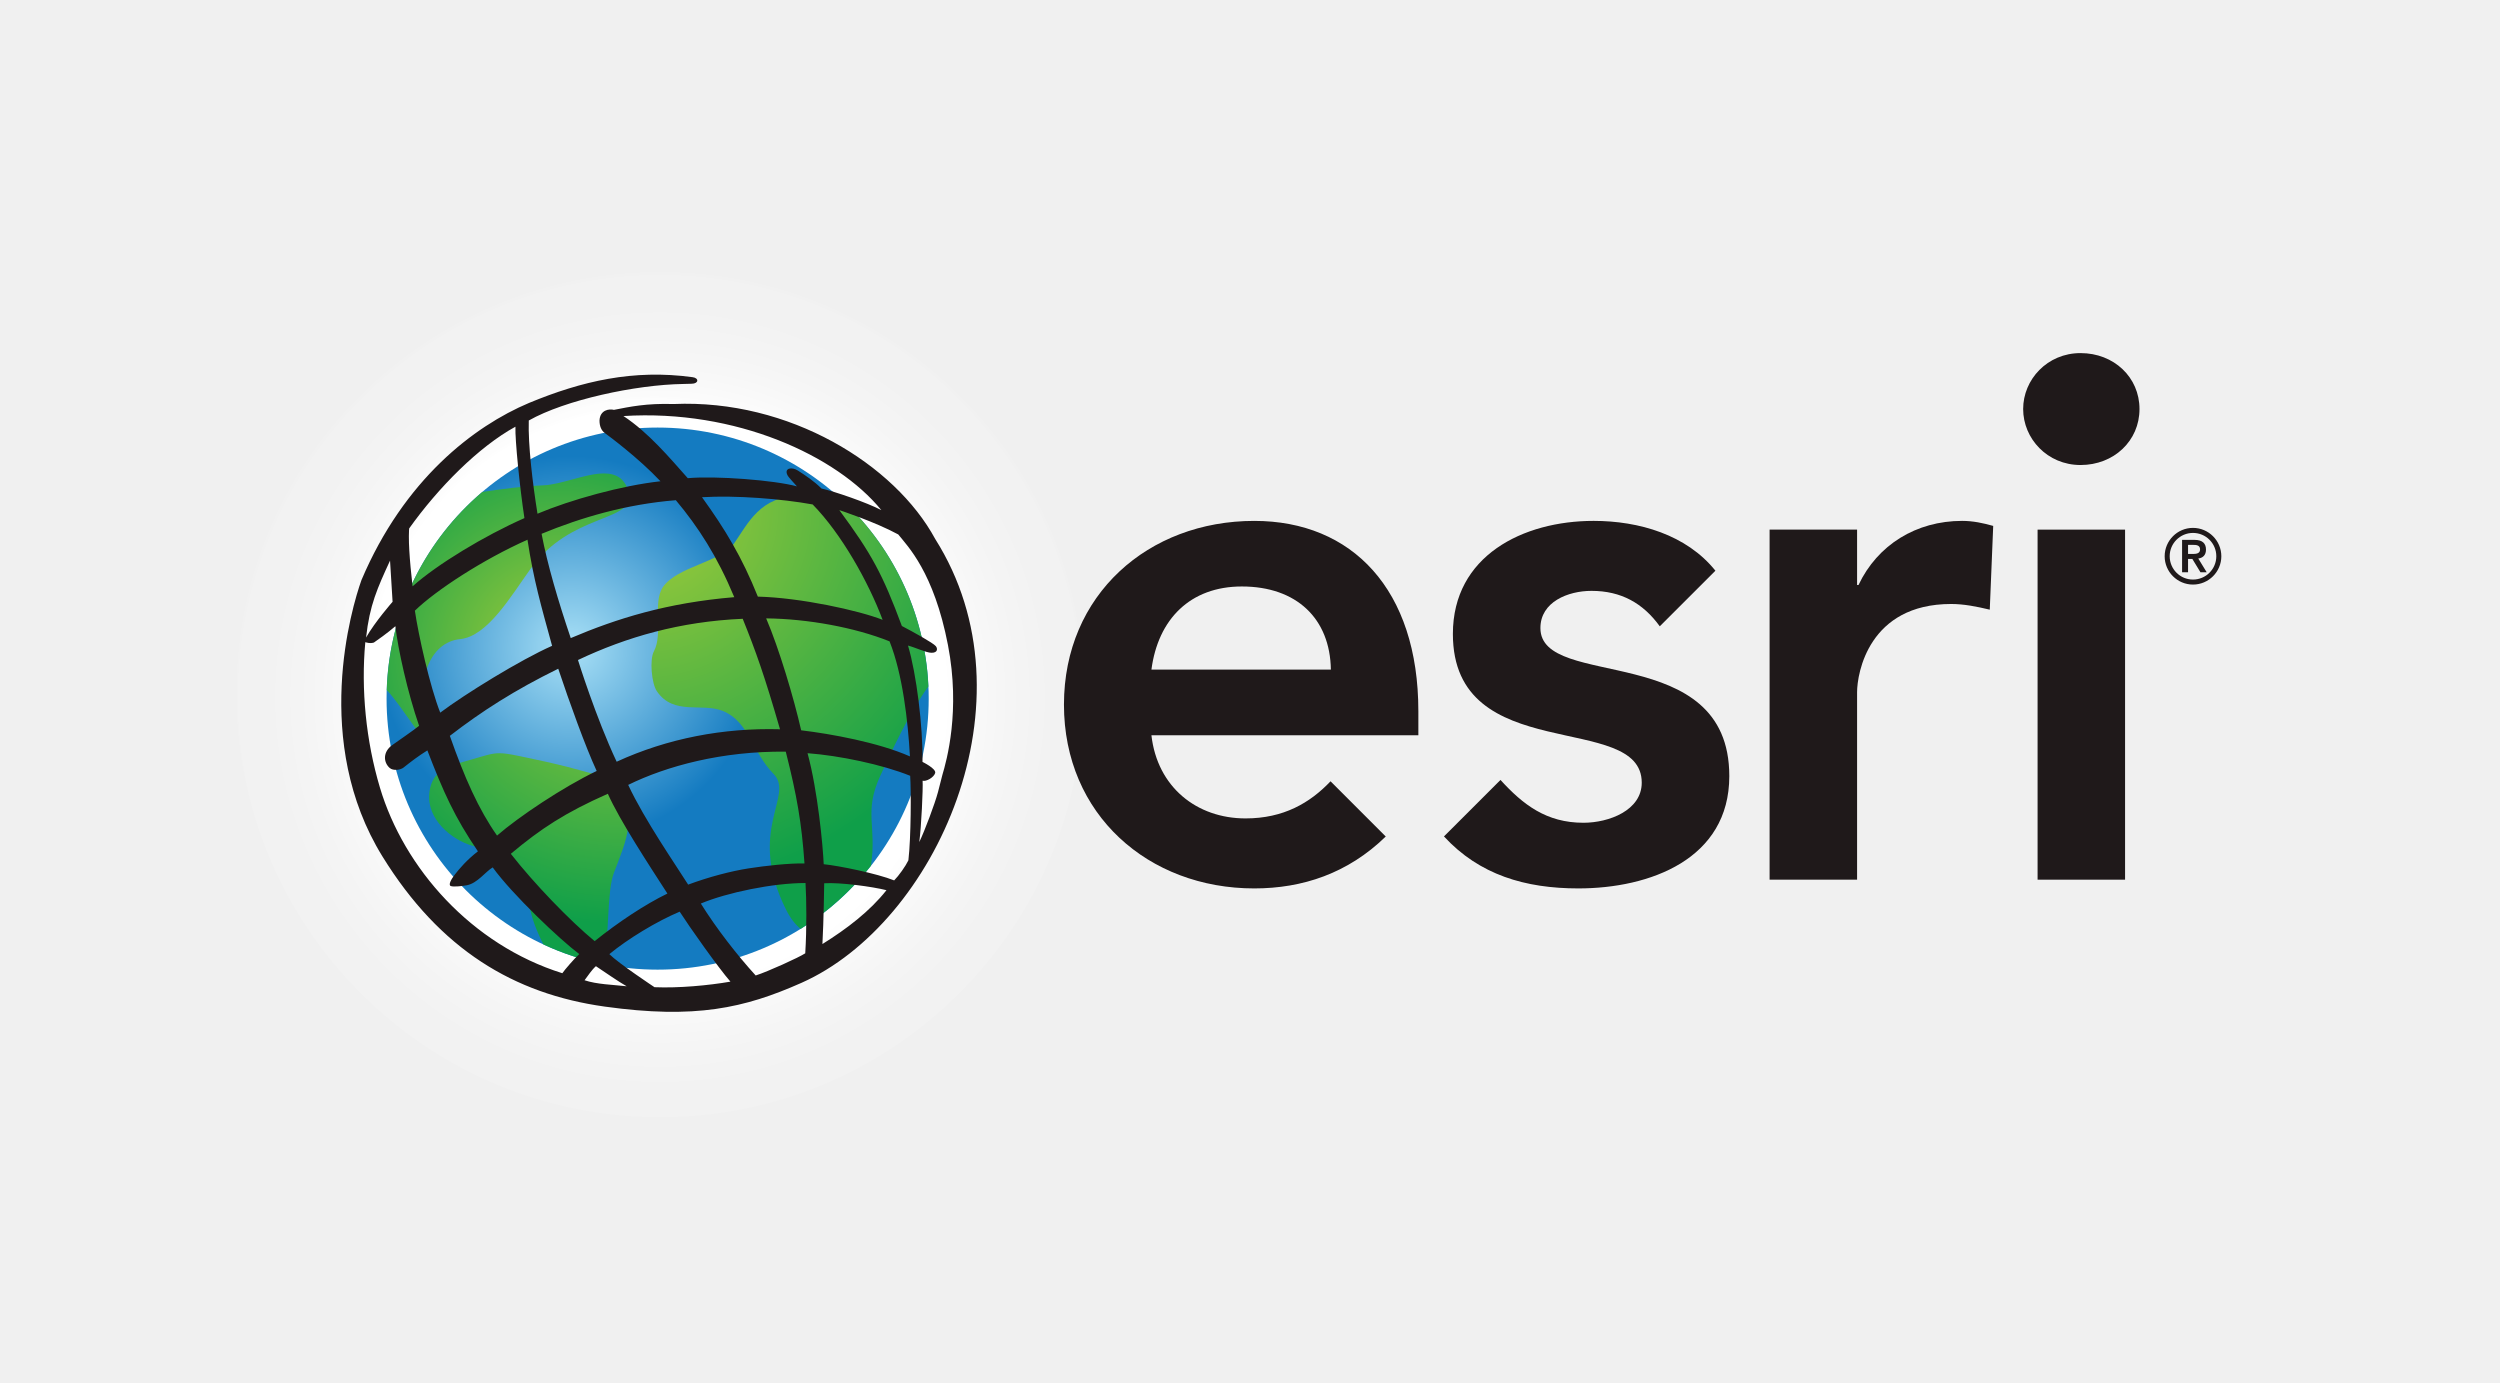
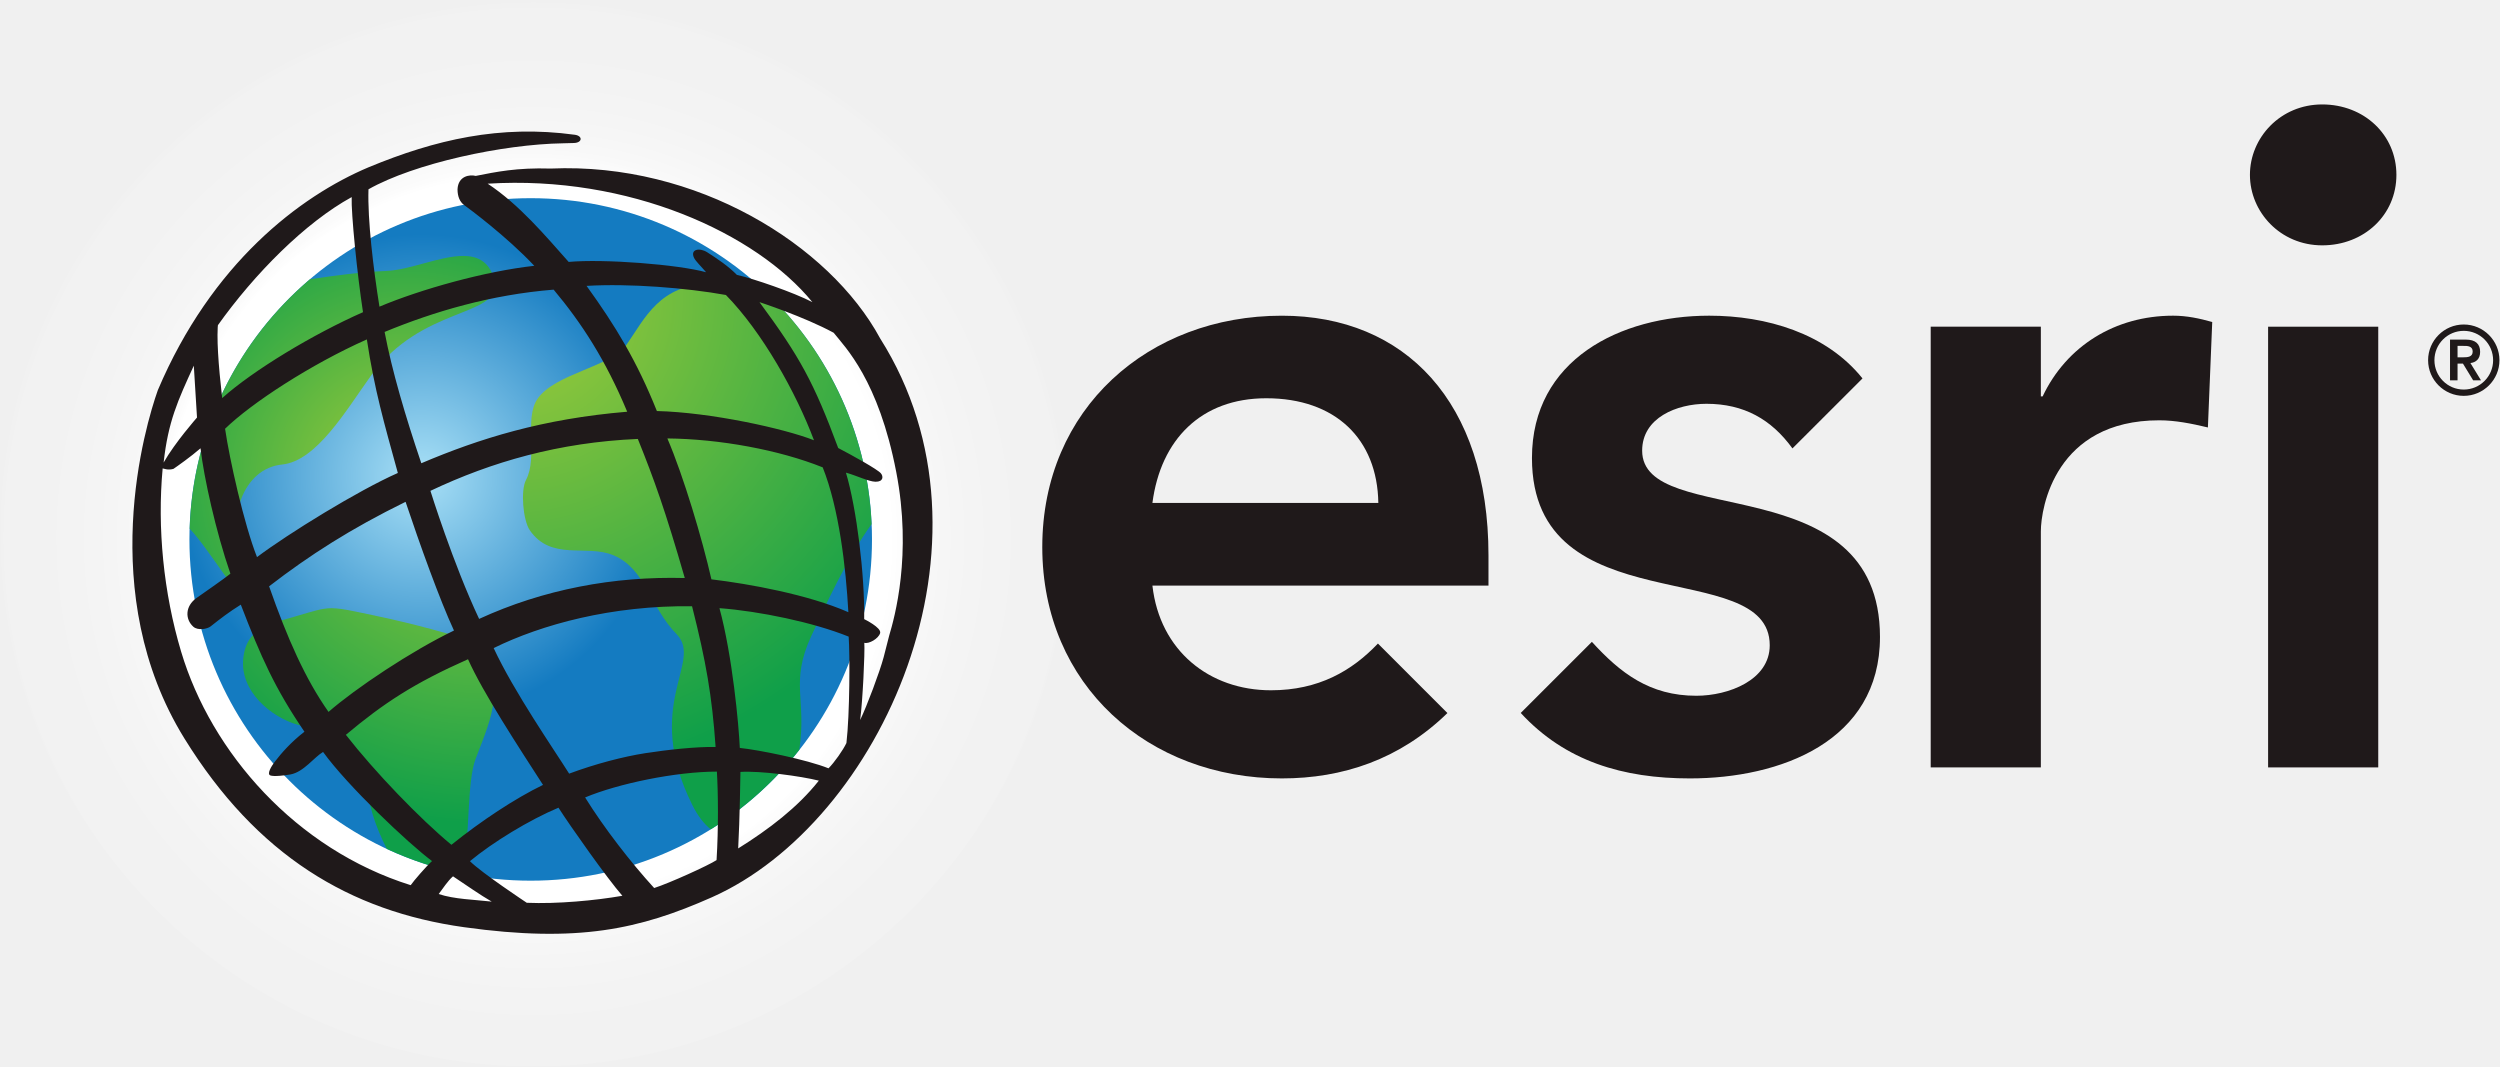
- <svg xmlns="http://www.w3.org/2000/svg" xmlns:xlink="http://www.w3.org/1999/xlink" version="1.1" id="Layer_1" x="0px" y="0px" width="1186px" height="656px" viewBox="0 0 1186 656" enable-background="new 0 0 1186 656" xml:space="preserve">
-   <g>
-     <g>
-       <defs>
-         <filter id="Adobe_OpacityMaskFilter" filterUnits="userSpaceOnUse" x="112.216" y="128.273" width="401.771" height="401.773">
-           <feColorMatrix type="matrix" values="1 0 0 0 0  0 1 0 0 0  0 0 1 0 0  0 0 0 1 0" />
-         </filter>
-       </defs>
-       <mask maskUnits="userSpaceOnUse" x="112.216" y="128.273" width="401.771" height="401.773" id="SVGID_3_">
-         <g filter="url(#Adobe_OpacityMaskFilter)">
-           <rect x="112.221" y="128.273" fill="#010101" width="401.765" height="401.758" />
-           <g enable-background="new    ">
-             <g>
-               <g>
-                 <defs>
-                   <path id="SVGID_1_" d="M112.221,314.189v33.107c7.606,93.503,79.06,168.979,170.685,182.748h60.387          c91.684-13.779,163.122-89.289,170.684-182.854v-32.904c-8.36-103.619-95.093-185.098-200.883-185.098          C207.39,129.189,120.652,210.623,112.221,314.189" />
-                 </defs>
-                 <clipPath id="SVGID_4_">
-                   <use xlink:href="#SVGID_1_" overflow="visible" />
-                 </clipPath>
-                 <radialGradient id="SVGID_5_" cx="45.008" cy="185.461" r="9.319" gradientTransform="matrix(21.626 0 0 21.626 -660.2429 -3680.008)" gradientUnits="userSpaceOnUse">
-                   <stop offset="0" style="stop-color:#FFFFFF" />
-                   <stop offset="0.659" style="stop-color:#FFFFFF" />
-                   <stop offset="0.69" style="stop-color:#D7D6D7" />
-                   <stop offset="0.732" style="stop-color:#A8A5A5" />
-                   <stop offset="0.775" style="stop-color:#7E7B7B" />
-                   <stop offset="0.819" style="stop-color:#5C5859" />
-                   <stop offset="0.863" style="stop-color:#423D3E" />
-                   <stop offset="0.907" style="stop-color:#2F2829" />
-                   <stop offset="0.953" style="stop-color:#231D1E" />
-                   <stop offset="1" style="stop-color:#1F191A" />
-                 </radialGradient>
-                 <rect x="112.221" y="129.189" clip-path="url(#SVGID_4_)" fill="url(#SVGID_5_)" width="401.754" height="400.856" />
-               </g>
-             </g>
-           </g>
-         </g>
-       </mask>
-       <g mask="url(#SVGID_3_)">
-         <defs>
-           <rect id="SVGID_6_" x="112.217" y="128.273" width="401.764" height="401.772" />
-         </defs>
-         <clipPath id="SVGID_7_">
-           <use xlink:href="#SVGID_6_" overflow="visible" />
-         </clipPath>
-         <g clip-path="url(#SVGID_7_)">
-           <g>
-             <defs>
-               <rect id="SVGID_8_" x="112.221" y="128.273" width="401.765" height="401.772" />
-             </defs>
-             <clipPath id="SVGID_9_">
-               <use xlink:href="#SVGID_8_" overflow="visible" />
-             </clipPath>
-             <path clip-path="url(#SVGID_9_)" fill="#FFFFFF" d="M513.979,329.154c0,110.927-89.934,200.892-200.881,200.892       c-110.946,0-200.881-89.965-200.881-200.892c0-110.941,89.935-200.881,200.881-200.881       C424.046,128.273,513.979,218.213,513.979,329.154" />
-           </g>
-         </g>
-       </g>
-       <g>
+ <svg xmlns="http://www.w3.org/2000/svg" xmlns:xlink="http://www.w3.org/1999/xlink" version="1.1" id="Layer_1" x="0px" y="0px" width="942px" height="402px" viewBox="0 0 942 402" enable-background="new 0 0 942 402" xml:space="preserve">
+   <defs>
+     <filter id="Adobe_OpacityMaskFilter" filterUnits="userSpaceOnUse" x="0.208" y="0.114" width="401.769" height="401.772">
+       <feColorMatrix type="matrix" values="1 0 0 0 0  0 1 0 0 0  0 0 1 0 0  0 0 0 1 0" />
+     </filter>
+   </defs>
+   <mask maskUnits="userSpaceOnUse" x="0.208" y="0.114" width="401.769" height="401.772" id="SVGID_1_">
+     <g filter="url(#Adobe_OpacityMaskFilter)">
+       <rect x="0.212" y="0.114" width="401.765" height="401.758" />
+       <g enable-background="new    ">
        <g>
          <defs>
-             <filter id="Adobe_OpacityMaskFilter_1_" filterUnits="userSpaceOnUse" x="161.427" y="180.768" width="298.427" height="298.419">
-               <feColorMatrix type="matrix" values="1 0 0 0 0  0 1 0 0 0  0 0 1 0 0  0 0 0 1 0" />
-             </filter>
+             <path id="SVGID_2_" d="M0.212,186.03v33.108c7.606,93.503,79.06,168.979,170.685,182.748h60.387       c91.684-13.779,163.122-89.289,170.684-182.854v-32.904C393.605,82.509,306.874,1.03,201.084,1.03       C95.381,1.03,8.644,82.464,0.212,186.03" />
          </defs>
-           <mask maskUnits="userSpaceOnUse" x="161.427" y="180.768" width="298.427" height="298.419" id="SVGID_2_">
-             <g filter="url(#Adobe_OpacityMaskFilter_1_)">
-               <rect x="161.438" y="180.769" fill="#010101" width="298.416" height="298.418" />
-               <g enable-background="new    ">
-                 <g>
-                   <g>
-                     <defs>
-                       <path id="SVGID_10_" d="M165.491,331.149c0,80.177,64.99,145.163,145.138,145.163            c80.172,0,145.167-64.986,145.167-145.163c0-80.164-64.995-145.147-145.167-145.147            C230.481,186.002,165.491,250.985,165.491,331.149" />
-                     </defs>
-                     <clipPath id="SVGID_11_">
-                       <use xlink:href="#SVGID_10_" overflow="visible" />
-                     </clipPath>
-                     <radialGradient id="SVGID_12_" cx="42.149" cy="187.991" r="9.32" gradientTransform="matrix(15.5747 0 0 15.5747 -345.8334 -2596.752)" gradientUnits="userSpaceOnUse">
-                       <stop offset="0" style="stop-color:#FFFFFF" />
-                       <stop offset="0.945" style="stop-color:#FFFFFF" />
-                       <stop offset="0.948" style="stop-color:#DDDDDC" />
-                       <stop offset="0.953" style="stop-color:#B2B0B0" />
-                       <stop offset="0.958" style="stop-color:#898687" />
-                       <stop offset="0.963" style="stop-color:#696566" />
-                       <stop offset="0.968" style="stop-color:#4F4A4B" />
-                       <stop offset="0.974" style="stop-color:#393434" />
-                       <stop offset="0.981" style="stop-color:#2B2626" />
-                       <stop offset="0.988" style="stop-color:#231C1D" />
-                       <stop offset="1" style="stop-color:#1F191A" />
-                     </radialGradient>
-                     <rect x="165.491" y="186.002" clip-path="url(#SVGID_11_)" fill="url(#SVGID_12_)" width="290.3" height="290.311" />
-                   </g>
-                 </g>
-               </g>
-             </g>
-           </mask>
-           <g mask="url(#SVGID_2_)">
-             <defs>
-               <rect id="SVGID_13_" x="161.432" y="180.769" width="298.418" height="298.418" />
-             </defs>
-             <clipPath id="SVGID_14_">
-               <use xlink:href="#SVGID_13_" overflow="visible" />
-             </clipPath>
-             <g clip-path="url(#SVGID_14_)">
-               <g>
-                 <defs>
-                   <rect id="SVGID_15_" x="161.438" y="180.769" width="298.416" height="298.418" />
-                 </defs>
-                 <clipPath id="SVGID_16_">
-                   <use xlink:href="#SVGID_15_" overflow="visible" />
-                 </clipPath>
-                 <path clip-path="url(#SVGID_16_)" fill="#FFFFFF" d="M459.844,329.979c0,82.385-66.796,149.209-149.212,149.209         c-82.397,0-149.205-66.824-149.205-149.209c0-82.413,66.808-149.21,149.205-149.21         C393.048,180.769,459.844,247.565,459.844,329.979" />
-               </g>
-             </g>
-           </g>
-           <path fill="#1F191A" d="M987.014,167.509c15.775,0,27.962,11.428,27.962,26.534c0,15.126-12.187,26.563-27.962,26.563      c-15.773,0-27.229-12.557-27.229-26.563C959.783,180.044,971.239,167.509,987.014,167.509" />
-           <rect x="966.63" y="251.26" fill="#1F191A" width="41.504" height="166.059" />
-           <path fill="#1F191A" d="M631.213,370.645c-9.777,10.288-22.329,17.611-40.321,17.611c-23.195,0-41.87-14.898-44.653-39.436      h126.631v-11.416c0-57.795-31.475-90.289-77.865-90.289c-50.143,0-90.263,34.923-90.263,87.167      c0,52.234,40.12,87.185,90.263,87.185c22.875,0,44.417-7.109,62.394-24.628L631.213,370.645z M589.137,278.224      c25.957,0,41.864,15.238,42.228,39.443h-85.126C549.364,293.79,564.593,278.224,589.137,278.224" />
-           <path fill="#1F191A" d="M730.773,297.96c0-12.458,13.141-17.652,24.233-17.652c14.081,0,24.449,5.842,32.396,16.813      l26.39-26.372c-13.671-17.071-36.32-23.641-57.761-23.641c-33.561,0-66.783,16.596-66.783,53.625      c0,63.318,89.595,36.316,89.595,70.565c0,13.144-15.562,19.021-27.666,19.021c-17.593,0-28.654-8.592-39.347-20.313      l-26.812,26.796c16.824,18.257,38.599,24.664,63.744,24.664c33.888,0,71.62-13.834,71.62-53.277      C820.384,303.482,730.773,327.701,730.773,297.96" />
-           <path fill="#1F191A" d="M945.578,249.492c-4.799-1.36-9.612-2.384-14.748-2.384c-21.812,0-40.162,11.406-49.156,30.417h-0.672      v-26.271h-41.504v166.062h41.504v-88.927c0-8.989,5.516-41.857,44.631-41.857c6.019,0,12.016,1.193,18.313,2.692      L945.578,249.492z" />
-           <path fill="#1F191A" d="M1040.35,250.429c7.398,0,13.451,6.055,13.451,13.457c0,7.404-6.053,13.434-13.451,13.434      c-7.408,0-13.433-6.028-13.433-13.434C1026.917,256.482,1032.941,250.429,1040.35,250.429 M1040.35,274.944      c6.118,0,11.067-4.954,11.067-11.06c0-6.113-4.949-11.062-11.067-11.062c-6.107,0-11.049,4.948-11.049,11.062      C1029.301,269.99,1034.241,274.944,1040.35,274.944 M1035.178,256.118h5.926c3.704,0,5.416,1.653,5.416,4.631      c0,2.662-1.564,3.957-3.656,4.212l3.984,6.508h-2.955l-3.837-6.296h-2.044v6.296h-2.834V256.118z M1038.012,262.8h2.044      c1.73,0,3.658-0.104,3.658-2.182c0-2.062-1.928-2.173-3.658-2.127h-2.044V262.8z" />
-           <polyline fill="none" points="1131.864,567.836 1131.864,87.646 57.16,87.646 57.16,567.836     " />
-           <g>
-             <g>
-               <defs>
-                 <path id="SVGID_17_" d="M183.387,331.416c0,71.029,57.59,128.585,128.582,128.585c71.023,0,128.605-57.556,128.605-128.585         c0-71.006-57.582-128.583-128.605-128.583C240.977,202.833,183.387,260.41,183.387,331.416" />
-               </defs>
-               <clipPath id="SVGID_18_">
-                 <use xlink:href="#SVGID_17_" overflow="visible" />
-               </clipPath>
-               <radialGradient id="SVGID_19_" cx="32.693" cy="191.161" r="9.32" gradientTransform="matrix(9.7845 0 0 9.7845 -49.0042 -1562.874)" gradientUnits="userSpaceOnUse">
-                 <stop offset="0" style="stop-color:#A9E0F6" />
-                 <stop offset="1" style="stop-color:#147BC1" />
-               </radialGradient>
-               <rect x="183.387" y="202.833" clip-path="url(#SVGID_18_)" fill="url(#SVGID_19_)" width="257.182" height="257.168" />
-             </g>
-           </g>
-           <g>
-             <g>
-               <defs>
-                 <path id="SVGID_20_" d="M257.693,230.243c-9.915,0.42-19.413,1.729-28.882,3.143c-26.823,22.777-44.155,56.33-45.33,93.988         c7.586,7.991,17.592,26.043,29.146,36.488c1.527-0.689,3.184-1.268,4.955-1.81c-5.673-6.583-13.589-15.309-14.784-19.314         c-5.834-19.683,0.916-38.098,15.521-39.549c13.081-1.318,24.303-20.776,33.533-33.557         c18.982-26.249,48.138-21.861,46.68-35.008c-1.675-7.684-6.224-10.027-12.014-10.027         C277.814,224.596,266.331,229.909,257.693,230.243" />
-               </defs>
-               <clipPath id="SVGID_21_">
-                 <use xlink:href="#SVGID_20_" overflow="visible" />
-               </clipPath>
-               <radialGradient id="SVGID_22_" cx="35.88" cy="189.011" r="9.325" gradientTransform="matrix(12.0039 0 0 12.0039 -164.9691 -1959.971)" gradientUnits="userSpaceOnUse">
-                 <stop offset="0" style="stop-color:#A4CD39" />
-                 <stop offset="0.961" style="stop-color:#0F9F49" />
-                 <stop offset="1" style="stop-color:#0F9F49" />
-               </radialGradient>
-               <rect x="183.487" y="224.596" clip-path="url(#SVGID_21_)" fill="url(#SVGID_22_)" width="116.503" height="139.262" />
-             </g>
-           </g>
-           <g>
-             <g>
-               <defs>
-                 <path id="SVGID_23_" d="M223.084,360.485c-1.895,0.547-3.742,1.047-5.502,1.567c-1.585,0.426-2.824,1.056-4.955,1.81         c-4.732,2.095-8.138,5.33-8.938,12.207c-1.441,12.504,10.44,22.298,20.455,25.179c12.688,3.635,13.767-0.625,20.414,8.389         c4.661,6.289,5.569,17.967,7.941,25.647c1.337,4.297,3.123,8.551,5.284,12.744c9.073,4.219,18.709,7.441,28.785,9.452         c2.493-14.808,1.372-34.806,4.676-43.442c6.798-17.691,10.623-25.479,1.454-43.737c-20.193-5.715-26.333-7.521-46.672-11.697         c-4.161-0.847-6.741-1.274-9.068-1.274C233.341,357.328,230.359,358.356,223.084,360.485" />
-               </defs>
-               <clipPath id="SVGID_24_">
-                 <use xlink:href="#SVGID_23_" overflow="visible" />
-               </clipPath>
-               <radialGradient id="SVGID_25_" cx="40.968" cy="186.447" r="9.334" gradientTransform="matrix(15.2569 0 0 15.2569 -331.0883 -2543.089)" gradientUnits="userSpaceOnUse">
-                 <stop offset="0" style="stop-color:#A4CD39" />
-                 <stop offset="0.961" style="stop-color:#0F9F49" />
-                 <stop offset="1" style="stop-color:#0F9F49" />
-               </radialGradient>
-               <rect x="202.248" y="357.328" clip-path="url(#SVGID_24_)" fill="url(#SVGID_25_)" width="99.62" height="100.152" />
-             </g>
-           </g>
-           <g>
-             <g>
-               <defs>
-                 <path id="SVGID_26_" d="M348.139,257.97c-5.961,8.509-26.857,10.841-33.553,20.416c-5.223,7.47,0.167,22.155-4.378,30.627         c-2.095,3.907-1.128,15.242,1.433,18.947c8.042,11.702,21.406,5.2,31.463,9.403c12.283,5.122,13.68,19.375,23.866,29.778         c10.188,10.432-13.004,26.491,5.938,64.406c2.022,4.078,4.383,7.056,6.907,9.105c12.814-7.978,24.094-18.133,33.364-29.967         c2.871-19.149-3.598-25.271,4.495-42.804c4.979-10.809,13.519-29.525,22.737-42.218         c-1.553-35.504-17.499-67.272-42.16-89.601c-2.312,0.644-5.259,0.755-9.277,0.03c-3.446-0.637-6.554-0.916-9.372-0.916         C360.588,235.182,354.92,248.273,348.139,257.97" />
-               </defs>
-               <clipPath id="SVGID_27_">
-                 <use xlink:href="#SVGID_26_" overflow="visible" />
-               </clipPath>
-               <radialGradient id="SVGID_28_" cx="44.12" cy="181.948" r="9.321" gradientTransform="matrix(20.1667 0 0 20.1667 -585.2794 -3428.421)" gradientUnits="userSpaceOnUse">
-                 <stop offset="0" style="stop-color:#A4CD39" />
-                 <stop offset="0.961" style="stop-color:#0F9F49" />
-                 <stop offset="1" style="stop-color:#0F9F49" />
-               </radialGradient>
-               <rect x="308.113" y="235.182" clip-path="url(#SVGID_27_)" fill="url(#SVGID_28_)" width="132.298" height="205.474" />
-             </g>
-           </g>
-           <path fill="#1F191A" d="M270.761,302.708c21.882-9.292,45.603-16.737,77.575-19.414c-8.143-19.544-17.136-33.35-27.712-45.997      c-23.574,1.894-45.093,8.249-63.695,15.938C259.662,267.717,264.828,285.243,270.761,302.708 M372.773,356.591      c-30.272-0.359-56.694,6.881-74.756,15.763c7.656,16.482,22.793,38.321,28.445,47.313c9.844-3.669,20.421-6.419,28.624-7.701      c8.209-1.276,19.146-2.484,26.56-2.35C380.306,390.42,378.063,377.481,372.773,356.591 M292.542,361.362      c24.194-11.123,50.753-16.128,77.494-15.401c-7.297-25.288-11.482-37.018-17.692-52.408      c-29.711,1.286-55.056,8.613-78.152,19.556C274.191,313.107,282.699,340.465,292.542,361.362 M385.533,239.312      c-14.823-2.688-36.458-4.398-52.507-3.433c10.942,15.152,18.963,28.351,26.495,47.156c20.302,0.508,47.888,6.563,59.198,11.013      C411.976,276.048,399.152,253.197,385.533,239.312 M431.672,358.832c-0.916-16.712-3.472-39.034-9.666-54.571      c-16.418-6.587-38.837-10.708-58.532-10.896c6.076,14.171,13.142,37.852,16.594,53.088      C394.289,348.162,416.534,352.185,431.672,358.832 M418.117,242.004c-21.158-25.911-69.042-47.95-122.354-44.633      c11.913,7.854,21.828,19.715,30.519,29.479c13.304-1.219,41.266,0.979,51.781,3.887c-1.791-2.119-3.993-4.216-4.56-5.461      c-1.494-3.208,2.094-3.896,4.979-2.063c3.648,2.333,7.854,5.121,11.188,8.521C395.852,233.121,411.061,238.331,418.117,242.004       M443.645,366.722c-0.604,2.083-4.261,4.17-5.96,3.647c0.247,3.691-0.613,22.031-1.579,29.108      c2.545-5.232,7.409-18.224,8.871-23.699l2.062-8.064c2.05-6.862,8.699-30.542,2.676-61.696      c-6.674-34.621-19.2-46.974-23.582-52.475c-11.125-6.048-27.957-11.539-27.957-11.539c15.259,20.652,20.543,30.369,29.667,54.97      c5.289,2.748,14.896,8.071,16.084,9.536c0.972,1.143,0.981,3.211-2.036,3.167c-2.505-0.021-7.366-2.415-11.133-3.422      c4.008,13.401,7.11,38.431,6.878,55.197C437.634,361.452,444.248,364.654,443.645,366.722 M424.192,417.662      c2.189-2.188,5.471-6.826,6.75-9.53c1.274-10.985,1.315-33.521,0.845-40.091c-13.248-5.37-33.725-9.619-48.688-10.724      c4.868,17.852,7.302,44.11,7.666,52.661C397.94,410.71,416.05,414.377,424.192,417.662 M390.157,447.85      c11.596-7.231,22.492-15.539,30.39-25.545c-6.801-1.703-22.002-3.768-29.543-3.285      C391.004,419.02,390.765,437.085,390.157,447.85 M358.498,462.769c5.766-1.845,20.455-8.515,23.512-10.521      c0.73-11.846,0.608-25.304,0.122-33.346c-15.441,0-37.197,4.515-49.656,9.736C339.708,440.27,349.677,453.104,358.498,462.769       M289.079,452.646c4.317,4.354,21.423,15.683,21.423,15.683c11.377,0.49,25.749-0.844,36.013-2.639      c-5.657-6.454-19.788-26.458-24.074-33.195C311.498,437.085,297.646,445.532,289.079,452.646 M242.333,405.041      c10.882,13.952,27.916,31.66,39.767,41.438c11.221-9.015,23.938-17.439,34.516-22.571      c-9.125-14.154-22.611-34.704-28.259-47.348C268.112,385.536,256.62,393.062,242.333,405.041 M213.406,349.083      c6.933,19.78,13.634,34.869,22.388,47.318c10.233-8.9,31.222-22.957,47.269-30.653c-5.284-11.36-12.915-32.597-18.234-48.502      C244.161,327.395,228.725,337.282,213.406,349.083 M196.816,289.707c1.65,11.377,7.111,35.916,12.03,48.371      c11.681-8.792,38.106-25.104,53.068-31.701c-5.229-19.06-8.751-31.095-11.677-50.33      C229.09,265.455,206.73,280.064,196.816,289.707 M194.252,249.165c-0.734,5.734,0.03,16.336,1.471,28.993      c11.67-10.441,34.217-24.061,53.063-32.369c-2.188-14.361-4.505-37.268-4.262-43.365c-17.428,9.56-36.564,28.784-50.583,48.502       M250.973,191.152c25.061-10.367,49.453-16.068,77.617-12.216c3.131,0.425,2.874,3.082-0.456,3.112l-3.973,0.107      c-22.683,0.353-56.049,7.555-73.311,17.331c-0.363,11.509,1.821,29.803,4.136,44.221c15.678-6.598,39.929-13.374,58.345-15.395      c-10.456-11.112-24.676-21.624-26.376-22.845c-1.7-1.219-2.553-3.3-2.553-5.982c0.244-5.015,4.551-5.639,6.859-5.046      c7.661-1.497,15.287-3.157,28.271-2.771c54.869-2.4,104.999,28.638,124.129,64.023c48.478,76.654,0.021,182.408-63.446,210.572      c-27.142,12.05-50.42,17.246-93.331,11.265c-42.99-6.005-78.137-27.019-105.436-71.198      c-33.624-54.44-14.695-117.861-9.969-131.153C191.721,227.438,224.897,202.146,250.973,191.152 M186.24,285.491      c-0.542-8.245-1.204-19.546-1.204-19.546c-6.058,13.179-9.682,21.12-11.372,36.503      C177.905,294.943,186.24,285.491,186.24,285.491 M274.799,452.611c-9.126-6.806-31.702-28.212-41.059-41.118      c-3.435,2.021-7.267,7.526-12.246,8.471c-1.953,0.365-6.357,0.903-7.657,0.365c-1.297-0.536,0.293-3.283,1.698-5.126      c2.435-3.172,5.989-7.309,11.186-11.331c-11.122-16.305-16.408-28.225-23.977-47.88c-4.373,2.729-7.547,5.158-11.364,8.188      c-1.283,1.014-4.815,1.66-6.531,0.124c-3.111-2.794-3.159-7.713,1.215-10.827c1.795-1.278,10.687-7.423,12.762-9.152      c-5.471-15.774-10.041-36.498-11.26-47.248c-3.64,3.168-8.766,6.776-10.207,7.757c-2.076,0.588-3.461-0.08-4.06-0.177      c-2.079,22.304,0.319,46.856,6.953,69.03c11.397,38.126,43.366,74.481,86.51,88.01      C267.765,460.191,272.728,454.45,274.799,452.611 M297.288,467.886c-4.262-2.438-9.604-6.226-14.589-9.528      c-2.066,1.826-3.736,4.513-5.386,6.671C283.027,466.974,290.725,467.148,297.288,467.886" />
-           <polyline fill="none" points="1131.864,567.836 1131.864,87.646 57.16,87.646 57.16,567.836     " />
+           <clipPath id="SVGID_3_">
+             <use xlink:href="#SVGID_2_" overflow="visible" />
+           </clipPath>
+           <radialGradient id="SVGID_4_" cx="78.524" cy="487.728" r="9.319" gradientTransform="matrix(21.626 0 0 -21.626 -1497.062 10750.234)" gradientUnits="userSpaceOnUse">
+             <stop offset="0" style="stop-color:#FFFFFF" />
+             <stop offset="0.659" style="stop-color:#FFFFFF" />
+             <stop offset="0.667" style="stop-color:#EAE8E8" />
+             <stop offset="0.712" style="stop-color:#A39E9E" />
+             <stop offset="0.759" style="stop-color:#726B6B" />
+             <stop offset="0.806" style="stop-color:#514A4A" />
+             <stop offset="0.853" style="stop-color:#3B3435" />
+             <stop offset="0.901" style="stop-color:#2C2626" />
+             <stop offset="0.949" style="stop-color:#221C1D" />
+             <stop offset="1" style="stop-color:#1F191A" />
+           </radialGradient>
+           <rect x="0.212" y="1.03" clip-path="url(#SVGID_3_)" fill="url(#SVGID_4_)" width="401.755" height="400.856" />
        </g>
      </g>
    </g>
+   </mask>
+   <g mask="url(#SVGID_1_)">
+     <g>
+       <defs>
+         <rect id="SVGID_5_" x="0.208" y="0.114" width="401.763" height="401.772" />
+       </defs>
+       <clipPath id="SVGID_6_">
+         <use xlink:href="#SVGID_5_" overflow="visible" />
+       </clipPath>
+       <g clip-path="url(#SVGID_6_)">
+         <defs>
+           <rect id="SVGID_7_" x="0.212" y="0.114" width="401.765" height="401.772" />
+         </defs>
+         <clipPath id="SVGID_8_">
+           <use xlink:href="#SVGID_7_" overflow="visible" />
+         </clipPath>
+         <path clip-path="url(#SVGID_8_)" fill="#FFFFFF" d="M401.971,200.995c0,110.927-89.934,200.892-200.882,200.892     c-110.946,0-200.881-89.965-200.881-200.892C0.208,90.054,90.143,0.114,201.089,0.114     C312.037,0.114,401.971,90.054,401.971,200.995" />
+       </g>
+     </g>
  </g>
+   <defs>
+     <filter id="Adobe_OpacityMaskFilter_1_" filterUnits="userSpaceOnUse" x="49.418" y="52.609" width="298.428" height="298.419">
+       <feColorMatrix type="matrix" values="1 0 0 0 0  0 1 0 0 0  0 0 1 0 0  0 0 0 1 0" />
+     </filter>
+   </defs>
+   <mask maskUnits="userSpaceOnUse" x="49.418" y="52.609" width="298.428" height="298.419" id="SVGID_9_">
+     <g filter="url(#Adobe_OpacityMaskFilter_1_)">
+       <rect x="49.43" y="52.609" width="298.416" height="298.419" />
+       <g enable-background="new    ">
+         <g>
+           <defs>
+             <path id="SVGID_10_" d="M53.482,202.99c0,80.177,64.99,145.163,145.138,145.163c80.172,0,145.167-64.986,145.167-145.163       c0-80.164-64.995-145.147-145.167-145.147C118.473,57.843,53.482,122.826,53.482,202.99" />
+           </defs>
+           <clipPath id="SVGID_11_">
+             <use xlink:href="#SVGID_10_" overflow="visible" />
+           </clipPath>
+           <radialGradient id="SVGID_12_" cx="79.379" cy="483.346" r="9.32" gradientTransform="matrix(15.5747 0 0 -15.5747 -1037.68 7730.945)" gradientUnits="userSpaceOnUse">
+             <stop offset="0" style="stop-color:#FFFFFF" />
+             <stop offset="0.945" style="stop-color:#FFFFFF" />
+             <stop offset="0.945" style="stop-color:#F5F4F4" />
+             <stop offset="0.95" style="stop-color:#B0ABAB" />
+             <stop offset="0.955" style="stop-color:#807979" />
+             <stop offset="0.961" style="stop-color:#5D5656" />
+             <stop offset="0.967" style="stop-color:#463F3F" />
+             <stop offset="0.973" style="stop-color:#352E2F" />
+             <stop offset="0.98" style="stop-color:#292323" />
+             <stop offset="0.988" style="stop-color:#211B1C" />
+             <stop offset="1" style="stop-color:#1F191A" />
+           </radialGradient>
+           <rect x="53.482" y="57.843" clip-path="url(#SVGID_11_)" fill="url(#SVGID_12_)" width="290.3" height="290.311" />
+         </g>
+       </g>
+     </g>
+   </mask>
+   <g mask="url(#SVGID_9_)">
+     <g>
+       <defs>
+         <rect id="SVGID_13_" x="49.423" y="52.609" width="298.419" height="298.419" />
+       </defs>
+       <clipPath id="SVGID_14_">
+         <use xlink:href="#SVGID_13_" overflow="visible" />
+       </clipPath>
+       <g clip-path="url(#SVGID_14_)">
+         <defs>
+           <rect id="SVGID_15_" x="49.43" y="52.609" width="298.416" height="298.419" />
+         </defs>
+         <clipPath id="SVGID_16_">
+           <use xlink:href="#SVGID_15_" overflow="visible" />
+         </clipPath>
+         <path clip-path="url(#SVGID_16_)" fill="#FFFFFF" d="M347.835,201.82c0,82.384-66.796,149.208-149.212,149.208     c-82.397,0-149.205-66.824-149.205-149.208c0-82.414,66.808-149.211,149.205-149.211     C281.039,52.609,347.835,119.406,347.835,201.82" />
+       </g>
+     </g>
+   </g>
+   <path fill="#1F191A" d="M875.005,39.35c15.775,0,27.962,11.428,27.962,26.534c0,15.126-12.187,26.563-27.962,26.563  c-15.774,0-27.23-12.557-27.23-26.563C847.774,51.885,859.23,39.35,875.005,39.35" />
+   <rect x="854.621" y="123.101" fill="#1F191A" width="41.504" height="166.058" />
+   <path fill="#1F191A" d="M519.204,242.485c-9.777,10.288-22.329,17.611-40.321,17.611c-23.196,0-41.871-14.899-44.654-39.436h126.631  v-11.416c0-57.795-31.475-90.289-77.865-90.289c-50.143,0-90.263,34.923-90.263,87.167c0,52.235,40.12,87.185,90.263,87.185  c22.875,0,44.417-7.11,62.393-24.628L519.204,242.485z M477.128,150.064c25.957,0,41.864,15.238,42.227,39.443h-85.126  C437.355,165.631,452.584,150.064,477.128,150.064" />
+   <path fill="#1F191A" d="M618.765,169.801c0-12.458,13.141-17.652,24.234-17.652c14.081,0,24.449,5.841,32.396,16.813l26.39-26.372  c-13.671-17.071-36.32-23.641-57.761-23.641c-33.56,0-66.783,16.596-66.783,53.625c0,63.319,89.595,36.317,89.595,70.566  c0,13.143-15.562,19.021-27.666,19.021c-17.593,0-28.655-8.591-39.347-20.313l-26.812,26.796  c16.824,18.257,38.598,24.664,63.744,24.664c33.887,0,71.62-13.834,71.62-53.278C708.375,175.323,618.765,199.542,618.765,169.801" />
+   <path fill="#1F191A" d="M833.569,121.333c-4.799-1.36-9.612-2.384-14.748-2.384c-21.812,0-40.162,11.407-49.156,30.417h-0.672  v-26.27h-41.504v166.062h41.504v-88.926c0-8.99,5.516-41.858,44.631-41.858c6.018,0,12.015,1.194,18.313,2.693L833.569,121.333z" />
+   <path fill="#1F191A" d="M928.341,122.27c7.398,0,13.451,6.054,13.451,13.457c0,7.404-6.053,13.433-13.451,13.433  c-7.408,0-13.433-6.028-13.433-13.433C914.908,128.323,920.933,122.27,928.341,122.27 M928.341,146.785  c6.118,0,11.067-4.954,11.067-11.059c0-6.114-4.949-11.062-11.067-11.062c-6.108,0-11.049,4.948-11.049,11.062  C917.292,141.831,922.232,146.785,928.341,146.785 M923.169,127.959h5.925c3.705,0,5.417,1.653,5.417,4.631  c0,2.662-1.565,3.957-3.657,4.212l3.985,6.508h-2.955l-3.837-6.296h-2.044v6.296h-2.834V127.959z M926.003,134.641h2.044  c1.73,0,3.658-0.104,3.658-2.182c0-2.062-1.928-2.173-3.658-2.127h-2.044V134.641z" />
+   <g>
+     <defs>
+       <path id="SVGID_17_" d="M71.378,203.257c0,71.029,57.59,128.585,128.582,128.585c71.023,0,128.605-57.556,128.605-128.585    c0-71.006-57.582-128.583-128.605-128.583C128.968,74.674,71.378,132.251,71.378,203.257" />
+     </defs>
+     <clipPath id="SVGID_18_">
+       <use xlink:href="#SVGID_17_" overflow="visible" />
+     </clipPath>
+     <radialGradient id="SVGID_19_" cx="77.734" cy="476.214" r="9.319" gradientTransform="matrix(9.7845 0 0 -9.7845 -601.7188 4838.906)" gradientUnits="userSpaceOnUse">
+       <stop offset="0" style="stop-color:#A9E0F6" />
+       <stop offset="1" style="stop-color:#147BC1" />
+     </radialGradient>
+     <rect x="71.378" y="74.674" clip-path="url(#SVGID_18_)" fill="url(#SVGID_19_)" width="257.182" height="257.168" />
+   </g>
+   <g>
+     <defs>
+       <path id="SVGID_20_" d="M145.685,102.084c-9.915,0.42-19.413,1.73-28.882,3.143c-26.823,22.777-44.155,56.33-45.33,93.988    c7.586,7.991,17.592,26.043,29.146,36.488c1.527-0.689,3.184-1.267,4.955-1.809c-5.673-6.583-13.589-15.309-14.784-19.315    c-5.834-19.682,0.916-38.097,15.521-39.549c13.081-1.318,24.303-20.776,33.533-33.556c18.982-26.249,48.138-21.861,46.68-35.008    c-1.675-7.684-6.224-10.027-12.014-10.027C165.806,96.437,154.322,101.75,145.685,102.084" />
+     </defs>
+     <clipPath id="SVGID_21_">
+       <use xlink:href="#SVGID_20_" overflow="visible" />
+     </clipPath>
+     <radialGradient id="SVGID_22_" cx="77.055" cy="480.356" r="9.325" gradientTransform="matrix(12.0039 0 0 -12.0039 -771.2344 5946.844)" gradientUnits="userSpaceOnUse">
+       <stop offset="0" style="stop-color:#A4CD39" />
+       <stop offset="0.961" style="stop-color:#0F9F49" />
+       <stop offset="1" style="stop-color:#0F9F49" />
+     </radialGradient>
+     <rect x="71.479" y="96.437" clip-path="url(#SVGID_21_)" fill="url(#SVGID_22_)" width="116.503" height="139.261" />
+   </g>
+   <g>
+     <defs>
+       <path id="SVGID_23_" d="M111.075,232.326c-1.895,0.547-3.742,1.047-5.502,1.568c-1.585,0.426-2.824,1.055-4.955,1.809    c-4.732,2.095-8.138,5.33-8.938,12.207c-1.441,12.504,10.44,22.298,20.455,25.179c12.688,3.635,13.767-0.625,20.414,8.389    c4.661,6.289,5.569,17.967,7.941,25.647c1.337,4.297,3.123,8.551,5.284,12.744c9.073,4.219,18.709,7.442,28.785,9.452    c2.493-14.807,1.372-34.805,4.676-43.442c6.798-17.691,10.623-25.479,1.454-43.737c-20.193-5.715-26.333-7.522-46.672-11.697    c-4.161-0.847-6.741-1.275-9.068-1.275C121.332,229.169,118.351,230.197,111.075,232.326" />
+     </defs>
+     <clipPath id="SVGID_24_">
+       <use xlink:href="#SVGID_23_" overflow="visible" />
+     </clipPath>
+     <radialGradient id="SVGID_25_" cx="78.452" cy="484.728" r="9.334" gradientTransform="matrix(15.2569 0 0 -15.2569 -1015 7568.836)" gradientUnits="userSpaceOnUse">
+       <stop offset="0" style="stop-color:#A4CD39" />
+       <stop offset="0.961" style="stop-color:#0F9F49" />
+       <stop offset="1" style="stop-color:#0F9F49" />
+     </radialGradient>
+     <rect x="90.239" y="229.169" clip-path="url(#SVGID_24_)" fill="url(#SVGID_25_)" width="99.62" height="100.152" />
+   </g>
+   <g>
+     <defs>
+       <path id="SVGID_26_" d="M236.13,129.811c-5.961,8.509-26.857,10.841-33.553,20.416c-5.223,7.47,0.167,22.155-4.378,30.627    c-2.095,3.907-1.128,15.242,1.433,18.947c8.042,11.702,21.406,5.2,31.463,9.403c12.283,5.122,13.68,19.375,23.866,29.779    c10.187,10.431-13.004,26.491,5.938,64.406c2.022,4.078,4.383,7.056,6.907,9.105c12.814-7.977,24.094-18.132,33.364-29.966    c2.871-19.15-3.598-25.272,4.495-42.804c4.979-10.809,13.518-29.525,22.737-42.218c-1.553-35.504-17.499-67.272-42.16-89.601    c-2.312,0.644-5.259,0.755-9.277,0.031c-3.446-0.637-6.554-0.916-9.372-0.916C248.579,107.022,242.911,120.114,236.13,129.811" />
+     </defs>
+     <clipPath id="SVGID_27_">
+       <use xlink:href="#SVGID_26_" overflow="visible" />
+     </clipPath>
+     <radialGradient id="SVGID_28_" cx="78.33" cy="490.897" r="9.32" gradientTransform="matrix(20.1667 0 0 -20.1667 -1387.172 10012.484)" gradientUnits="userSpaceOnUse">
+       <stop offset="0" style="stop-color:#A4CD39" />
+       <stop offset="0.961" style="stop-color:#0F9F49" />
+       <stop offset="1" style="stop-color:#0F9F49" />
+     </radialGradient>
+     <rect x="196.104" y="107.022" clip-path="url(#SVGID_27_)" fill="url(#SVGID_28_)" width="132.298" height="205.473" />
+   </g>
+   <path fill="#1F191A" d="M158.752,174.549c21.882-9.292,45.602-16.737,77.575-19.414c-8.143-19.544-17.136-33.35-27.712-45.997  c-23.574,1.893-45.093,8.249-63.695,15.937C147.653,139.558,152.819,157.084,158.752,174.549 M260.765,228.432  c-30.272-0.36-56.694,6.881-74.756,15.762c7.656,16.483,22.793,38.322,28.445,47.314c9.844-3.669,20.421-6.419,28.624-7.701  c8.209-1.277,19.146-2.485,26.56-2.35C268.297,262.261,266.055,249.322,260.765,228.432 M180.533,233.203  c24.194-11.123,50.753-16.128,77.494-15.401c-7.297-25.288-11.482-37.018-17.692-52.408c-29.711,1.286-55.056,8.613-78.152,19.555  C162.183,184.948,170.69,212.306,180.533,233.203 M273.524,111.152c-14.823-2.688-36.458-4.398-52.507-3.432  c10.942,15.152,18.963,28.35,26.495,47.156c20.302,0.508,47.888,6.564,59.198,11.013  C299.967,147.889,287.144,125.038,273.524,111.152 M319.663,230.673c-0.916-16.712-3.472-39.034-9.666-54.571  c-16.418-6.587-38.837-10.708-58.532-10.896c6.076,14.171,13.142,37.852,16.594,53.088  C282.28,220.003,304.525,224.025,319.663,230.673 M306.108,113.845c-21.158-25.911-69.042-47.95-122.354-44.633  c11.913,7.854,21.828,19.715,30.519,29.48c13.304-1.219,41.266,0.978,51.781,3.886c-1.791-2.119-3.993-4.215-4.56-5.461  c-1.494-3.208,2.094-3.896,4.979-2.063c3.648,2.333,7.854,5.121,11.188,8.521C283.843,104.962,299.052,110.172,306.108,113.845   M331.636,238.562c-0.605,2.083-4.261,4.17-5.96,3.647c0.247,3.692-0.614,22.031-1.58,29.109c2.545-5.233,7.41-18.224,8.872-23.7  l2.061-8.064c2.05-6.862,8.699-30.542,2.676-61.696c-6.674-34.621-19.2-46.974-23.582-52.475  c-11.125-6.048-27.957-11.539-27.957-11.539c15.259,20.652,20.543,30.369,29.667,54.97c5.289,2.748,14.895,8.071,16.084,9.536  c0.971,1.142,0.981,3.211-2.036,3.167c-2.505-0.021-7.367-2.415-11.133-3.422c4.008,13.401,7.11,38.431,6.878,55.197  C325.625,233.293,332.239,236.495,331.636,238.562 M312.184,289.503c2.19-2.187,5.471-6.826,6.75-9.53  c1.275-10.985,1.316-33.521,0.845-40.091c-13.248-5.37-33.725-9.619-48.688-10.724c4.868,17.852,7.302,44.111,7.666,52.662  C285.932,282.551,304.041,286.218,312.184,289.503 M278.148,319.69c11.596-7.232,22.492-15.539,30.39-25.545  c-6.801-1.703-22.002-3.768-29.543-3.285C278.995,290.86,278.756,308.926,278.148,319.69 M246.489,334.609  c5.766-1.845,20.455-8.515,23.512-10.521c0.73-11.846,0.608-25.304,0.122-33.346c-15.441,0-37.197,4.515-49.656,9.737  C227.699,312.11,237.668,324.944,246.489,334.609 M177.07,324.488c4.317,4.354,21.423,15.682,21.423,15.682  c11.377,0.49,25.749-0.844,36.013-2.639c-5.657-6.454-19.788-26.458-24.074-33.195C199.489,308.926,185.638,317.373,177.07,324.488   M130.324,276.882c10.882,13.952,27.916,31.66,39.767,41.438c11.221-9.015,23.938-17.44,34.516-22.572  c-9.125-14.154-22.611-34.704-28.259-47.347C156.104,257.377,144.611,264.903,130.324,276.882 M101.397,220.924  c6.933,19.78,13.634,34.869,22.388,47.318c10.233-8.9,31.222-22.957,47.269-30.653c-5.284-11.36-12.915-32.597-18.234-48.502  C132.152,199.235,116.716,209.123,101.397,220.924 M84.808,161.548c1.65,11.377,7.111,35.916,12.03,48.371  c11.681-8.792,38.106-25.103,53.068-31.701c-5.229-19.06-8.751-31.095-11.677-50.33C117.081,137.296,94.722,151.905,84.808,161.548   M82.243,121.006c-0.734,5.734,0.03,16.336,1.471,28.993c11.67-10.441,34.217-24.06,53.063-32.369  c-2.188-14.361-4.505-37.268-4.262-43.365c-17.428,9.56-36.564,28.784-50.583,48.502 M138.964,62.993  c25.061-10.367,49.453-16.068,77.617-12.216c3.131,0.425,2.874,3.082-0.456,3.112l-3.973,0.107  c-22.683,0.353-56.049,7.555-73.311,17.331c-0.363,11.509,1.821,29.803,4.136,44.221c15.678-6.598,39.929-13.374,58.345-15.394  c-10.456-11.113-24.676-21.624-26.376-22.845c-1.7-1.219-2.553-3.3-2.553-5.982c0.244-5.015,4.551-5.639,6.859-5.046  c7.661-1.497,15.287-3.157,28.27-2.771c54.869-2.4,104.999,28.638,124.129,64.023c48.478,76.655,0.021,182.409-63.446,210.573  c-27.142,12.049-50.42,17.246-93.331,11.264c-42.99-6.005-78.137-27.018-105.436-71.198c-33.624-54.44-14.695-117.861-9.969-131.153  C79.712,99.279,112.889,73.986,138.964,62.993 M74.231,157.332c-0.542-8.245-1.204-19.546-1.204-19.546  c-6.058,13.179-9.682,21.12-11.372,36.503C65.896,166.784,74.231,157.332,74.231,157.332 M162.79,324.452  c-9.126-6.805-31.702-28.212-41.059-41.118c-3.435,2.021-7.267,7.526-12.246,8.471c-1.953,0.365-6.357,0.903-7.657,0.365  c-1.297-0.536,0.293-3.283,1.698-5.126c2.435-3.172,5.989-7.309,11.186-11.331c-11.122-16.305-16.408-28.225-23.977-47.88  c-4.373,2.729-7.547,5.158-11.364,8.188c-1.283,1.013-4.815,1.66-6.531,0.124c-3.111-2.794-3.159-7.713,1.215-10.828  c1.795-1.278,10.687-7.422,12.762-9.152c-5.471-15.774-10.041-36.498-11.26-47.248c-3.64,3.168-8.766,6.776-10.207,7.757  c-2.076,0.588-3.461-0.08-4.06-0.177c-2.079,22.304,0.319,46.857,6.953,69.03c11.397,38.126,43.366,74.482,86.51,88.01  C155.756,332.032,160.719,326.291,162.79,324.452 M185.279,339.727c-4.262-2.438-9.604-6.226-14.589-9.529  c-2.066,1.827-3.736,4.513-5.386,6.671C171.019,338.814,178.716,338.989,185.279,339.727" />
</svg>
